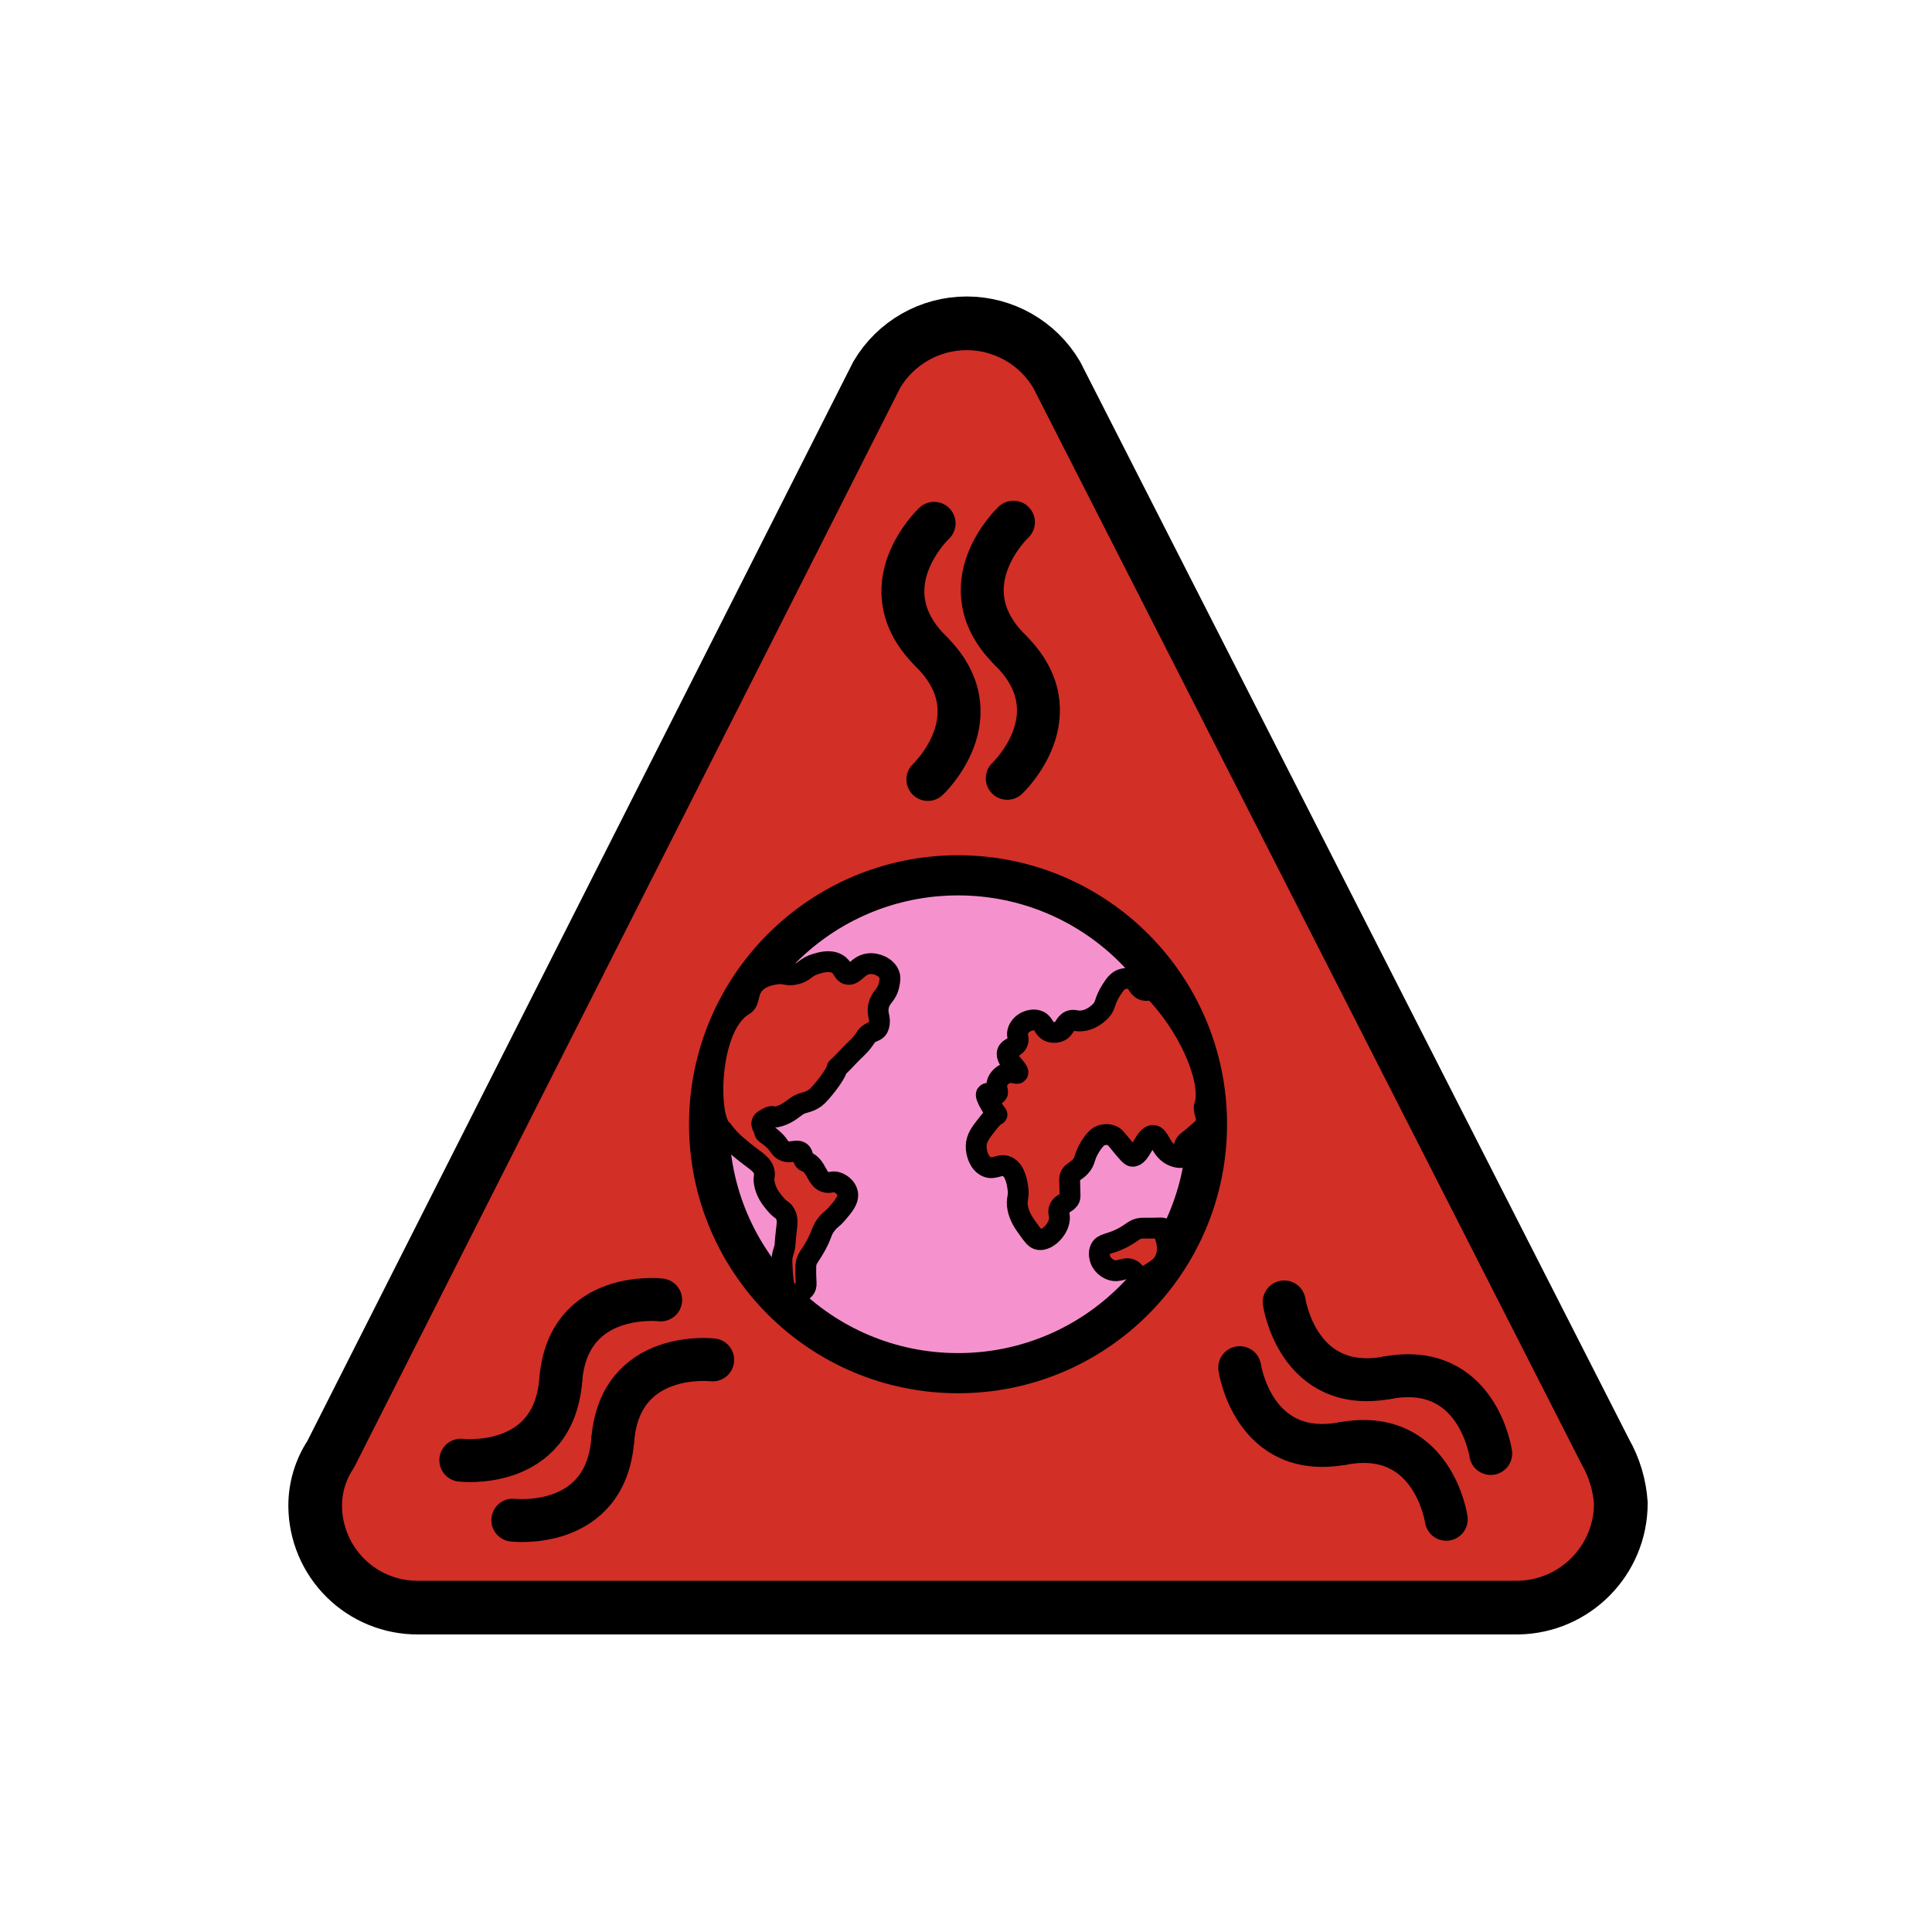
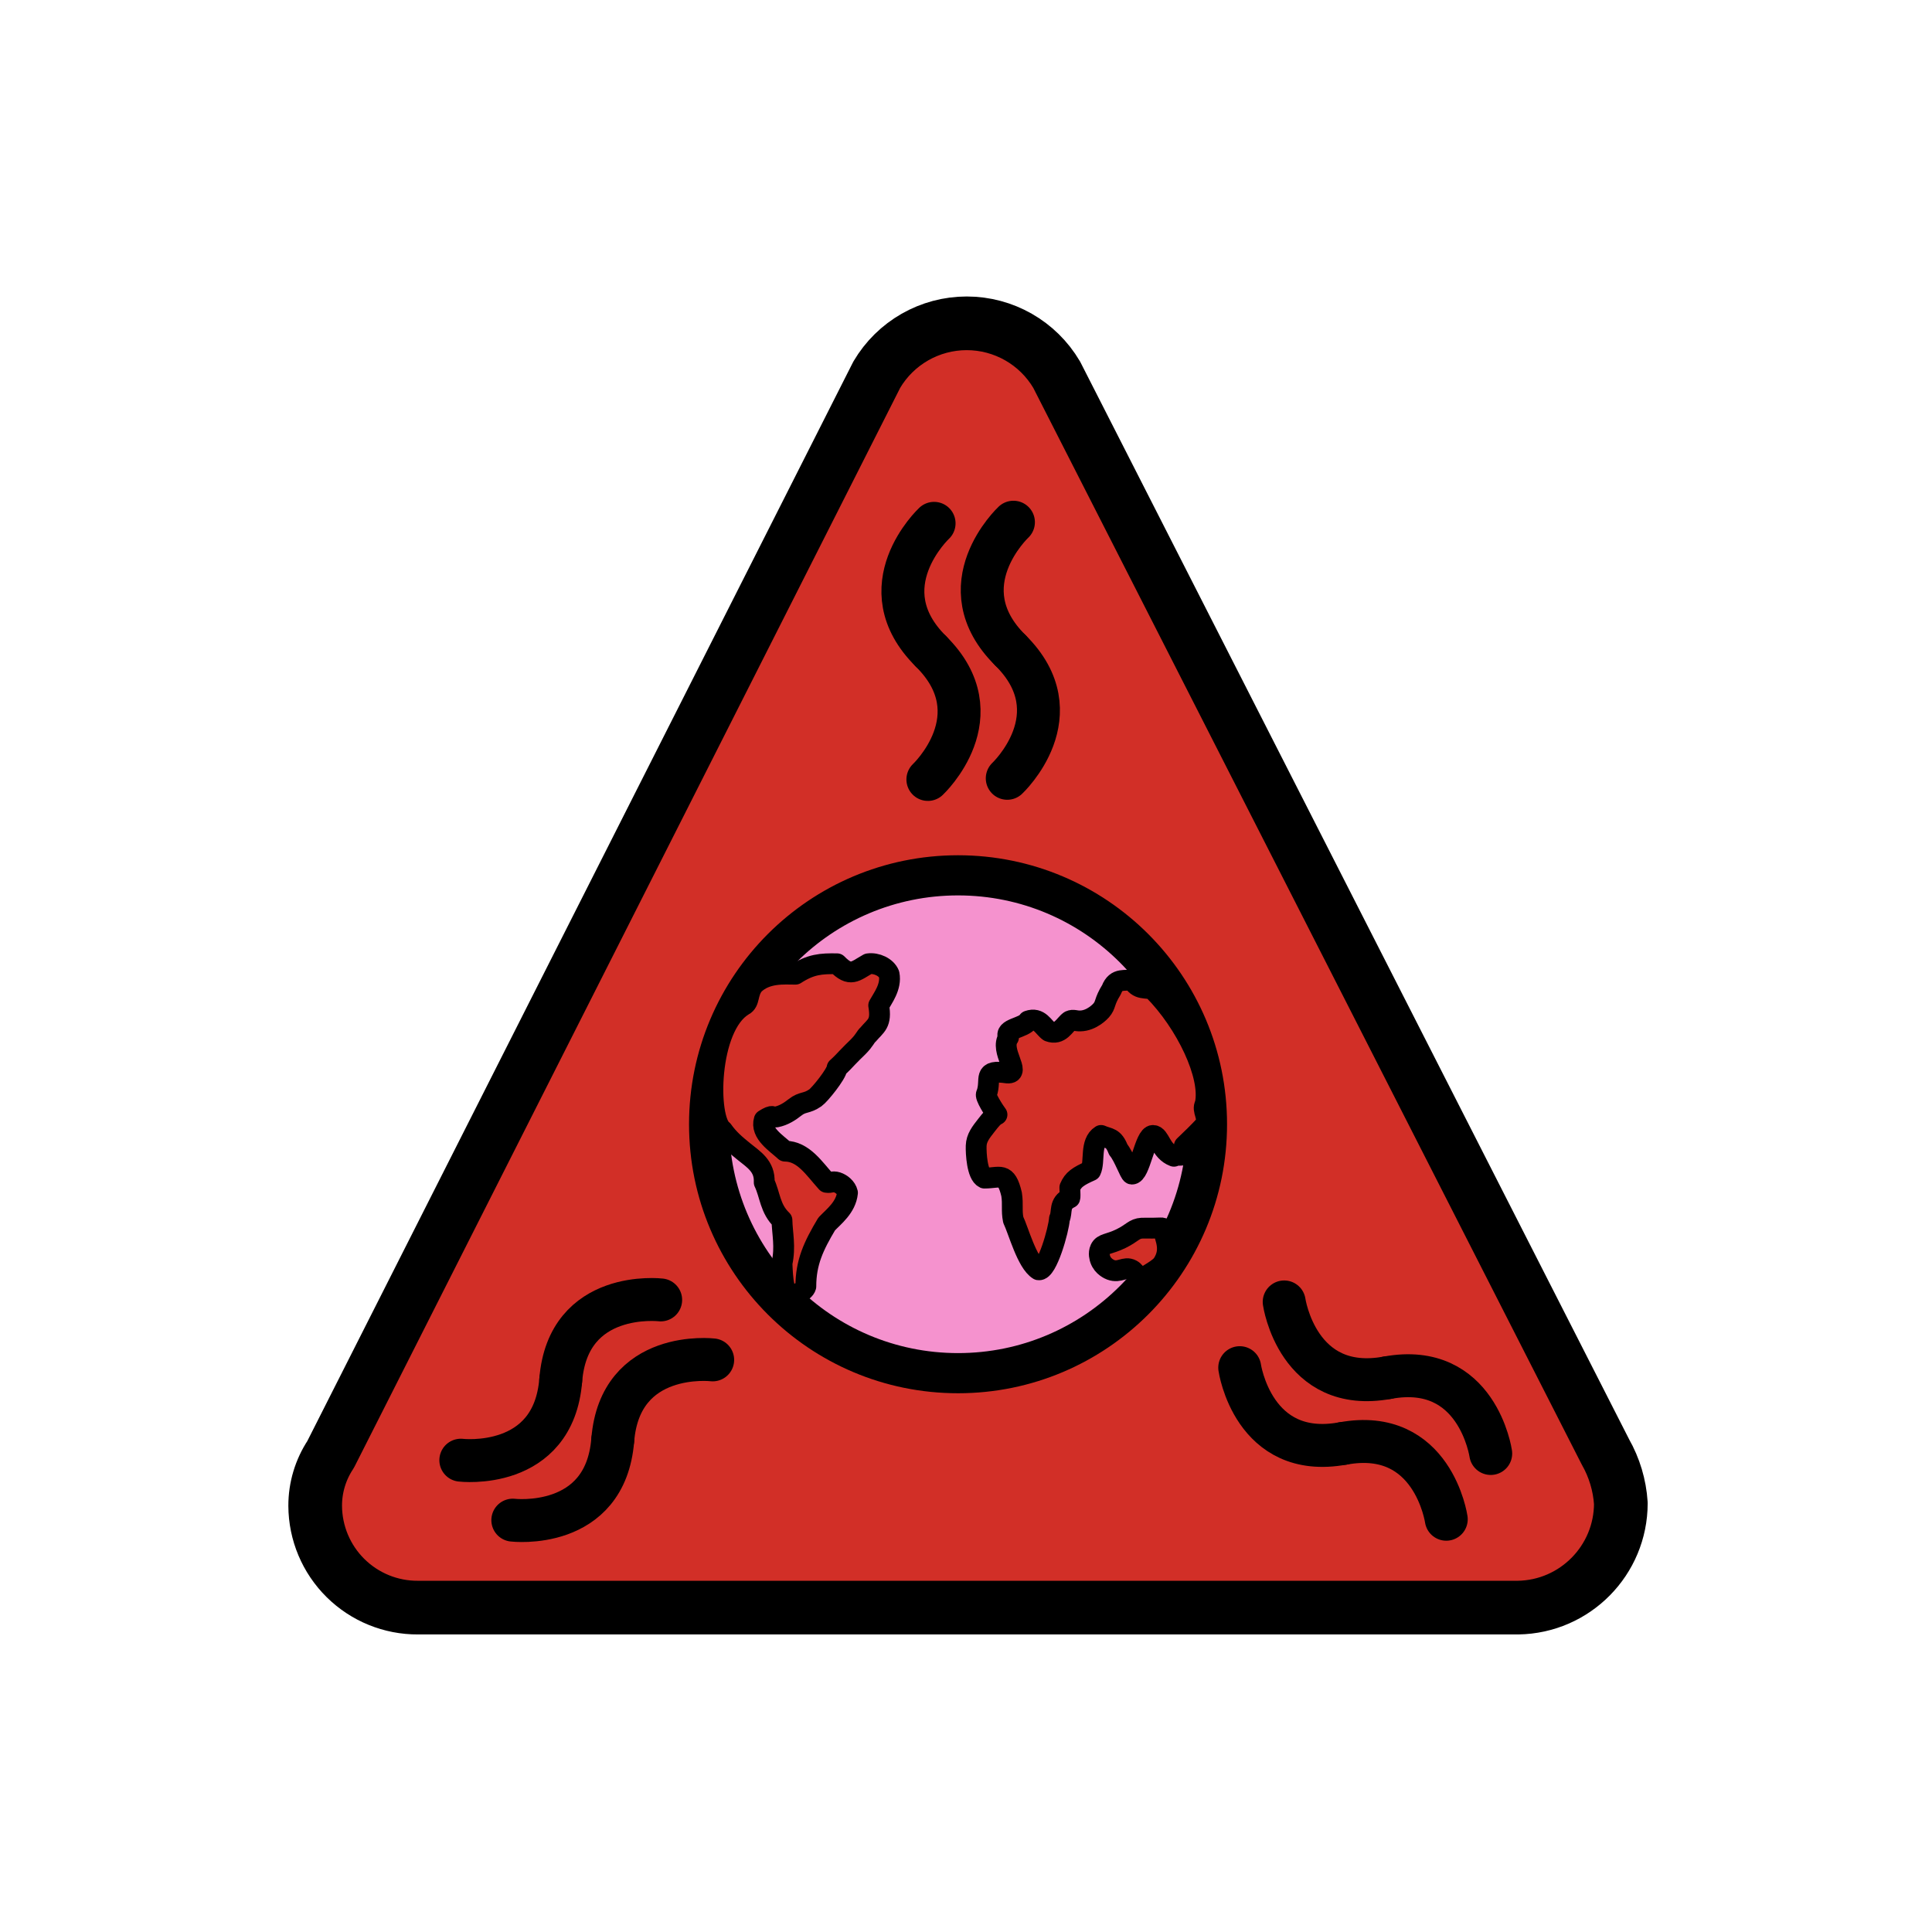
- <svg xmlns="http://www.w3.org/2000/svg" id="emoji" viewBox="0 0 72 72" version="1.1">
+ <svg xmlns="http://www.w3.org/2000/svg" version="1.1" viewBox="0 0 72 72" id="emoji">
  <defs id="defs23" />
  <g id="color">
    <path fill="#fcea2b" d="M32.674,13.965a3.892,3.892,0,0,1,6.706,0l20.449,40.142a4.462,4.462,0,0,1,.575,1.916,3.891,3.891,0,0,1-3.832,3.888H15.578a3.809,3.809,0,0,1-3.832-3.792,3.454,3.454,0,0,1,.575-1.916l20.353-40.238" id="path2" style="fill:#d22f27;fill-opacity:1" />
    <g id="g991" transform="matrix(0.8186233,0,0,0.8186233,6.07403,5.49099)">
      <circle style="fill:#f592ce;fill-opacity:1;fill-rule:evenodd;stroke:#000000;stroke-width:1.828;stroke-miterlimit:4;stroke-dasharray:none;stroke-opacity:1" id="path850" cx="36.194" cy="44.473" r="11.332" />
      <g id="g935" transform="translate(51.98932,41.90632)" style="fill:#d22f27;fill-opacity:1">
        <g id="g972" transform="matrix(0.4738451,0,0,0.4738451,-5.00142,6.623657)" style="fill:#d22f27;fill-opacity:1">
-           <path fill="none" stroke="#000000" stroke-linecap="round" stroke-linejoin="round" stroke-miterlimit="10" stroke-width="2" d="m -34.401,-13.978 c -0.042,0.583 -1.667,2.586 -2.083,2.875 -0.868,0.603 -1.207,0.327 -1.964,0.922 -0.479,0.377 -1.079,0.781 -1.812,0.922 -0.406,0.078 -0.227,-0.306 -1.141,0.281 -0.509,0.327 -0.057,0.679 0,1 0.077,0.432 0.134,0.172 1,1 0.452,0.433 0.492,0.818 1,1 0.317,0.114 0.548,0.051 1,0 0.948,-0.108 0.526,0.827 1,1 1.089,0.399 0.997,1.832 2,2 0.405,0.068 0.551,-0.144 1,0 0.411,0.132 0.883,0.501 1,1 0.154,0.657 -0.372,1.269 -1,2 -0.508,0.591 -0.602,0.5 -1,1 -0.531,0.668 -0.389,0.864 -1,2 -0.618,1.15 -0.958,1.311 -1,2 -0.017,0.288 -8e-4,0.969 0,1 0.018,0.695 0.056,0.787 0,1 -0.131,0.497 -1.14,0.932 -1.521,0.875 -0.75,-0.113 -0.736,-2.703 -0.771,-3.104 -0.07,-0.81 0.262,-1.263 0.292,-1.771 0.104,-1.757 0.397,-2.302 0,-3 -0.253,-0.446 -0.387,-0.249 -1,-1 -0.346,-0.424 -0.87,-1.082 -1,-2 -0.082,-0.579 0.089,-0.582 0,-1 -0.165,-0.775 -0.808,-1.026 -2,-2 -0.735,-0.601 -1.387,-1.134 -2,-2 -1.512,-1.044 -1.403,-9.973 2,-12 0.647,-0.324 0.338,-1.181 1,-2 0.609,-0.753 1.599,-0.929 2,-1 0.99,-0.175 1.125,0.201 2,0 0.94,-0.216 0.913,-0.68 2,-1 0.476,-0.14 1.315,-0.388 2,0 0.617,0.349 0.535,0.888 1,1 0.649,0.157 0.967,-0.855 2,-1 0.789,-0.111 1.727,0.321 2,1 0.136,0.337 0.072,0.647 0,1 -0.218,1.065 -0.795,1.13 -1,2 -0.222,0.946 0.254,1.175 0,2 -0.167,0.542 -0.5,0.375 -1.031,0.812 -0.243,0.2 -0.302,0.521 -0.969,1.188 -0.333,0.333 -0.679,0.654 -1,1 -0.731,0.788 -0.847,0.847 -1,1" id="path16" style="fill:#d22f27;fill-opacity:1" />
-           <path fill="none" stroke="#000000" stroke-linecap="round" stroke-linejoin="round" stroke-miterlimit="10" stroke-width="2" d="m -19.037,-9.487 c -0.233,-0.296 -1.228,-1.826 -1,-2 0.282,-0.215 0.781,0.208 1,0 0.182,-0.172 -0.117,-0.504 0,-1 0.112,-0.478 0.556,-0.877 1,-1 0.528,-0.146 0.897,0.145 1,0 0.198,-0.279 -1.238,-1.262 -1,-2 0.147,-0.458 0.803,-0.402 1,-1 0.132,-0.402 -0.127,-0.54 0,-1 0.129,-0.465 0.537,-0.845 1,-1 0.132,-0.044 0.572,-0.192 1,0 0.542,0.243 0.458,0.757 1,1 0.305,0.137 0.695,0.137 1,0 0.541,-0.242 0.483,-0.767 1,-1 0.343,-0.154 0.513,0.011 1,0 1.117,-0.024 1.939,-0.931 2,-1 0.503,-0.571 0.248,-0.799 1,-2 0.401,-0.641 0.665,-0.88 1,-1 0.095,-0.034 0.556,-0.199 1,0 0.539,0.241 0.485,0.764 1,1 0.267,0.122 0.44,0.055 1,0 3.179,3.201 5.603,8.298 5,11 -0.345,0.613 0.386,1.185 0,2 -0.111,0.235 -0.407,0.49 -1,1 -0.659,0.568 -0.905,0.651 -1,1 -0.128,0.467 0.185,0.783 0,1 -0.237,0.279 -0.967,0.013 -1,0 -1.29,-0.484 -1.342,-1.97 -2,-2 -0.789,-0.036 -1.222,2.078 -2,2 -0.175,-0.018 -0.45,-0.345 -1,-1 -0.529,-0.63 -0.642,-0.862 -1,-1 -0.458,-0.177 -0.891,-0.037 -1,0 -0.18,0.061 -0.503,0.222 -1,1 -0.707,1.108 -0.438,1.395 -1,2 -0.476,0.513 -0.858,0.509 -1,1 -0.03,0.104 -0.02,0.403 0,1 0.021,0.614 0.03,0.922 0,1 -0.208,0.531 -0.762,0.471 -1,1 -0.164,0.363 0.026,0.551 0,1 -0.06,1.034 -1.19,2.148 -2,2 -0.322,-0.059 -0.548,-0.373 -1,-1 -0.4,-0.555 -0.829,-1.15 -1,-2 -0.185,-0.915 0.153,-1.01 0,-2 -0.078,-0.502 -0.253,-1.632 -1,-2 -0.717,-0.353 -1.245,0.348 -2,0 -0.703,-0.324 -1.023,-1.289 -1,-2 0.025,-0.759 0.444,-1.293 1,-2 0.436,-0.554 0.653,-0.832 1,-1" id="path18" style="fill:#d22f27;fill-opacity:1" />
+           <path fill="none" stroke="#000000" stroke-linecap="round" stroke-linejoin="round" stroke-miterlimit="10" stroke-width="2" d="m -34.401,-13.978 c -0.042,0.583 -1.667,2.586 -2.083,2.875 -0.868,0.603 -1.207,0.327 -1.964,0.922 -0.479,0.377 -1.079,0.781 -1.812,0.922 -0.406,0.078 -0.227,-0.306 -1.141,0.281 -0.396,1.288 1.204,2.248 2,3 1.774,0.016 2.791,1.662 4,3 0.405,0.068 0.551,-0.144 1,0 0.411,0.132 0.883,0.501 1,1 -0.142,1.405 -1.335,2.299 -2,3 -1.262,2.117 -2,3.689 -2,6 -0.131,0.497 -1.14,0.932 -1.521,0.875 -0.75,-0.113 -0.736,-2.703 -0.771,-3.104 0.351,-1.574 0.024,-2.874 -0.003,-4.141 -1.16,-1.098 -1.135,-2.447 -1.706,-3.63 0.077,-1.581 -1.038,-2.211 -2,-3 -0.735,-0.601 -1.387,-1.134 -2,-2 -1.512,-1.044 -1.403,-9.973 2,-12 0.647,-0.324 0.338,-1.181 1,-2 1.202,-1.187 2.961,-1 4,-1 1.474,-0.958 2.459,-1.029 4,-1 1.289,1.323 1.717,0.725 3,0 0.789,-0.111 1.727,0.321 2,1 0.241,1.208 -0.624,2.311 -1,3 0.3,1.769 -0.277,1.913 -1.031,2.812 -0.243,0.2 -0.302,0.521 -0.969,1.188 -0.333,0.333 -0.679,0.654 -1,1 -0.731,0.788 -0.847,0.847 -1,1" id="path16" style="fill:#d22f27;fill-opacity:1" />
+           <path fill="none" stroke="#000000" stroke-linecap="round" stroke-linejoin="round" stroke-miterlimit="10" stroke-width="2" d="m -19.037,-9.487 c -0.233,-0.296 -1.228,-1.826 -1,-2 0.52,-1.449 -0.5,-2.356 2,-2 1.386,0.09 -0.787,-2.173 0.108,-3.42 -0.468,-0.864 1.491,-0.895 1.892,-1.58 1.093,-0.384 1.457,0.624 2,1 1.089,0.397 1.474,-0.635 2,-1 0.343,-0.154 0.513,0.011 1,0 1.117,-0.024 1.939,-0.931 2,-1 0.503,-0.571 0.248,-0.799 1,-2 0.464,-1.23 1.333,-0.751 2,-1 0.521,1.124 1.368,0.7 2,1 3.179,3.201 5.603,8.298 5,11 -0.345,0.613 0.386,1.185 0,2 -0.661,0.724 -1.377,1.404 -2,2 0.648,1.311 -0.714,0.714 -1,1 -1.29,-0.484 -1.342,-1.97 -2,-2 -0.789,-0.036 -1.269,3.789 -2.048,3.711 -0.175,-0.018 -0.751,-1.695 -1.301,-2.35 -0.463,-1.205 -0.892,-1.024 -1.651,-1.361 -1.084,0.679 -0.574,2.511 -0.991,3.384 -1.229,0.546 -1.693,0.863 -2.009,1.616 0.021,0.614 0.03,0.922 0,1 -1.099,0.524 -0.686,1.349 -1,2 -0.06,1.034 -1.19,5.057 -2,4.909 -1.119,-0.677 -1.946,-3.788 -2.436,-4.8 -0.185,-0.915 -0.008,-1.465 -0.161,-2.454 -0.523,-2.208 -1.097,-1.557 -2.612,-1.557 -0.703,-0.324 -0.814,-2.387 -0.791,-3.097 0.025,-0.759 0.444,-1.293 1,-2 0.436,-0.554 0.653,-0.832 1,-1" id="path18" style="fill:#d22f27;fill-opacity:1" />
          <path fill="none" stroke="#000000" stroke-linecap="round" stroke-linejoin="round" stroke-miterlimit="10" stroke-width="2" d="m -7.112,2.421 c -1.18,0.579 -1.744,0.453 -2,1 -0.199,0.424 -0.039,0.886 0,1 0.243,0.704 0.925,0.972 1,1 0.864,0.324 1.339,-0.354 2,0 0.504,0.271 0.426,0.771 1,1 -0.097,-0.239 1.41,-0.86 1.944,-1.503 0.957,-1.394 0.296,-2.513 0.056,-3.497 -0.126,-0.043 -0.138,-0.012 -1,0 -0.731,0.01 -0.806,-0.012 -1,0 -0.765,0.046 -0.904,0.462 -2,1 z" id="path20" style="fill:#d22f27;fill-opacity:1" />
        </g>
      </g>
    </g>
    <g id="g1097" transform="translate(0.1584775,-0.4098211)" style="stroke:#000000;stroke-opacity:1;stroke-width:0.033;stroke-miterlimit:4;stroke-dasharray:none">
      <g id="g927">
        <g id="g887" style="stroke-width:1.6;stroke-miterlimit:4;stroke-dasharray:none" transform="translate(-0.2505758,-0.7390254)">
          <path fill="none" stroke="#000000" stroke-linecap="round" stroke-linejoin="round" stroke-width="0.581" d="m 55.647,55.316 c 0,0 -0.497,-3.441 -3.848,-2.824" id="path27-5" style="stroke:#000000;stroke-width:1.6;stroke-miterlimit:4;stroke-dasharray:none;stroke-opacity:1" />
          <path fill="none" stroke="#000000" stroke-linecap="round" stroke-linejoin="round" stroke-width="0.581" d="m 47.95,49.668 c 0,0 0.497,3.441 3.848,2.824" id="path29-6" style="stroke:#000000;stroke-width:1.6;stroke-miterlimit:4;stroke-dasharray:none;stroke-opacity:1" />
        </g>
        <g id="g891" style="stroke-width:1.6;stroke-miterlimit:4;stroke-dasharray:none" transform="translate(-0.6843855,-0.4073579)">
          <path fill="none" stroke="#000000" stroke-linecap="round" stroke-linejoin="round" stroke-width="0.581" d="m 54.424,57.435 c 0,0 -0.497,-3.441 -3.848,-2.824" id="path23-5" style="stroke:#000000;stroke-width:1.6;stroke-miterlimit:4;stroke-dasharray:none;stroke-opacity:1" />
          <path fill="none" stroke="#000000" stroke-linecap="round" stroke-linejoin="round" stroke-width="0.581" d="m 46.727,51.786 c 0,0 0.497,3.441 3.848,2.824" id="path25-3" style="stroke:#000000;stroke-width:1.6;stroke-miterlimit:4;stroke-dasharray:none;stroke-opacity:1" />
        </g>
      </g>
    </g>
    <g id="g1097-6" transform="rotate(-75,36.01261,71.56397)" style="stroke:#000000;stroke-width:0.033;stroke-miterlimit:4;stroke-dasharray:none;stroke-opacity:1">
      <g id="g927-2">
        <g id="g887-6" style="stroke-width:1.6;stroke-miterlimit:4;stroke-dasharray:none" transform="translate(-0.2505758,-0.7390254)">
          <path fill="none" stroke="#000000" stroke-linecap="round" stroke-linejoin="round" stroke-width="0.581" d="m 55.647,55.316 c 0,0 -0.497,-3.441 -3.848,-2.824" id="path27-5-1" style="stroke:#000000;stroke-width:1.6;stroke-miterlimit:4;stroke-dasharray:none;stroke-opacity:1" />
          <path fill="none" stroke="#000000" stroke-linecap="round" stroke-linejoin="round" stroke-width="0.581" d="m 47.95,49.668 c 0,0 0.497,3.441 3.848,2.824" id="path29-6-8" style="stroke:#000000;stroke-width:1.6;stroke-miterlimit:4;stroke-dasharray:none;stroke-opacity:1" />
        </g>
        <g id="g891-7" style="stroke-width:1.6;stroke-miterlimit:4;stroke-dasharray:none" transform="translate(-0.6843855,-0.4073579)">
          <path fill="none" stroke="#000000" stroke-linecap="round" stroke-linejoin="round" stroke-width="0.581" d="m 54.424,57.435 c 0,0 -0.497,-3.441 -3.848,-2.824" id="path23-5-9" style="stroke:#000000;stroke-width:1.6;stroke-miterlimit:4;stroke-dasharray:none;stroke-opacity:1" />
          <path fill="none" stroke="#000000" stroke-linecap="round" stroke-linejoin="round" stroke-width="0.581" d="m 46.727,51.786 c 0,0 0.497,3.441 3.848,2.824" id="path25-3-2" style="stroke:#000000;stroke-width:1.6;stroke-miterlimit:4;stroke-dasharray:none;stroke-opacity:1" />
        </g>
      </g>
    </g>
    <g id="g1097-0" transform="rotate(55.11211,70.96983,24.67853)" style="stroke:#000000;stroke-width:0.033;stroke-miterlimit:4;stroke-dasharray:none;stroke-opacity:1">
      <g id="g927-23">
        <g id="g887-7" style="stroke-width:1.6;stroke-miterlimit:4;stroke-dasharray:none" transform="translate(-0.2505758,-0.7390254)">
          <path fill="none" stroke="#000000" stroke-linecap="round" stroke-linejoin="round" stroke-width="0.581" d="m 55.647,55.316 c 0,0 -0.497,-3.441 -3.848,-2.824" id="path27-5-5" style="stroke:#000000;stroke-width:1.6;stroke-miterlimit:4;stroke-dasharray:none;stroke-opacity:1" />
          <path fill="none" stroke="#000000" stroke-linecap="round" stroke-linejoin="round" stroke-width="0.581" d="m 47.95,49.668 c 0,0 0.497,3.441 3.848,2.824" id="path29-6-9" style="stroke:#000000;stroke-width:1.6;stroke-miterlimit:4;stroke-dasharray:none;stroke-opacity:1" />
        </g>
        <g id="g891-2" style="stroke-width:1.6;stroke-miterlimit:4;stroke-dasharray:none" transform="translate(-0.6843855,-0.4073579)">
          <path fill="none" stroke="#000000" stroke-linecap="round" stroke-linejoin="round" stroke-width="0.581" d="m 54.424,57.435 c 0,0 -0.497,-3.441 -3.848,-2.824" id="path23-5-2" style="stroke:#000000;stroke-width:1.6;stroke-miterlimit:4;stroke-dasharray:none;stroke-opacity:1" />
          <path fill="none" stroke="#000000" stroke-linecap="round" stroke-linejoin="round" stroke-width="0.581" d="m 46.727,51.786 c 0,0 0.497,3.441 3.848,2.824" id="path25-3-8" style="stroke:#000000;stroke-width:1.6;stroke-miterlimit:4;stroke-dasharray:none;stroke-opacity:1" />
        </g>
      </g>
    </g>
  </g>
  <g id="line">
    <path fill="none" stroke="#000" stroke-linecap="round" stroke-linejoin="round" stroke-width="2" d="M32.674,13.965a3.892,3.892,0,0,1,6.706,0l20.449,40.142a4.462,4.462,0,0,1,.575,1.916,3.891,3.891,0,0,1-3.832,3.888H15.578a3.809,3.809,0,0,1-3.832-3.792,3.454,3.454,0,0,1,.575-1.916l20.353-40.238" id="path17" />
  </g>
</svg>
